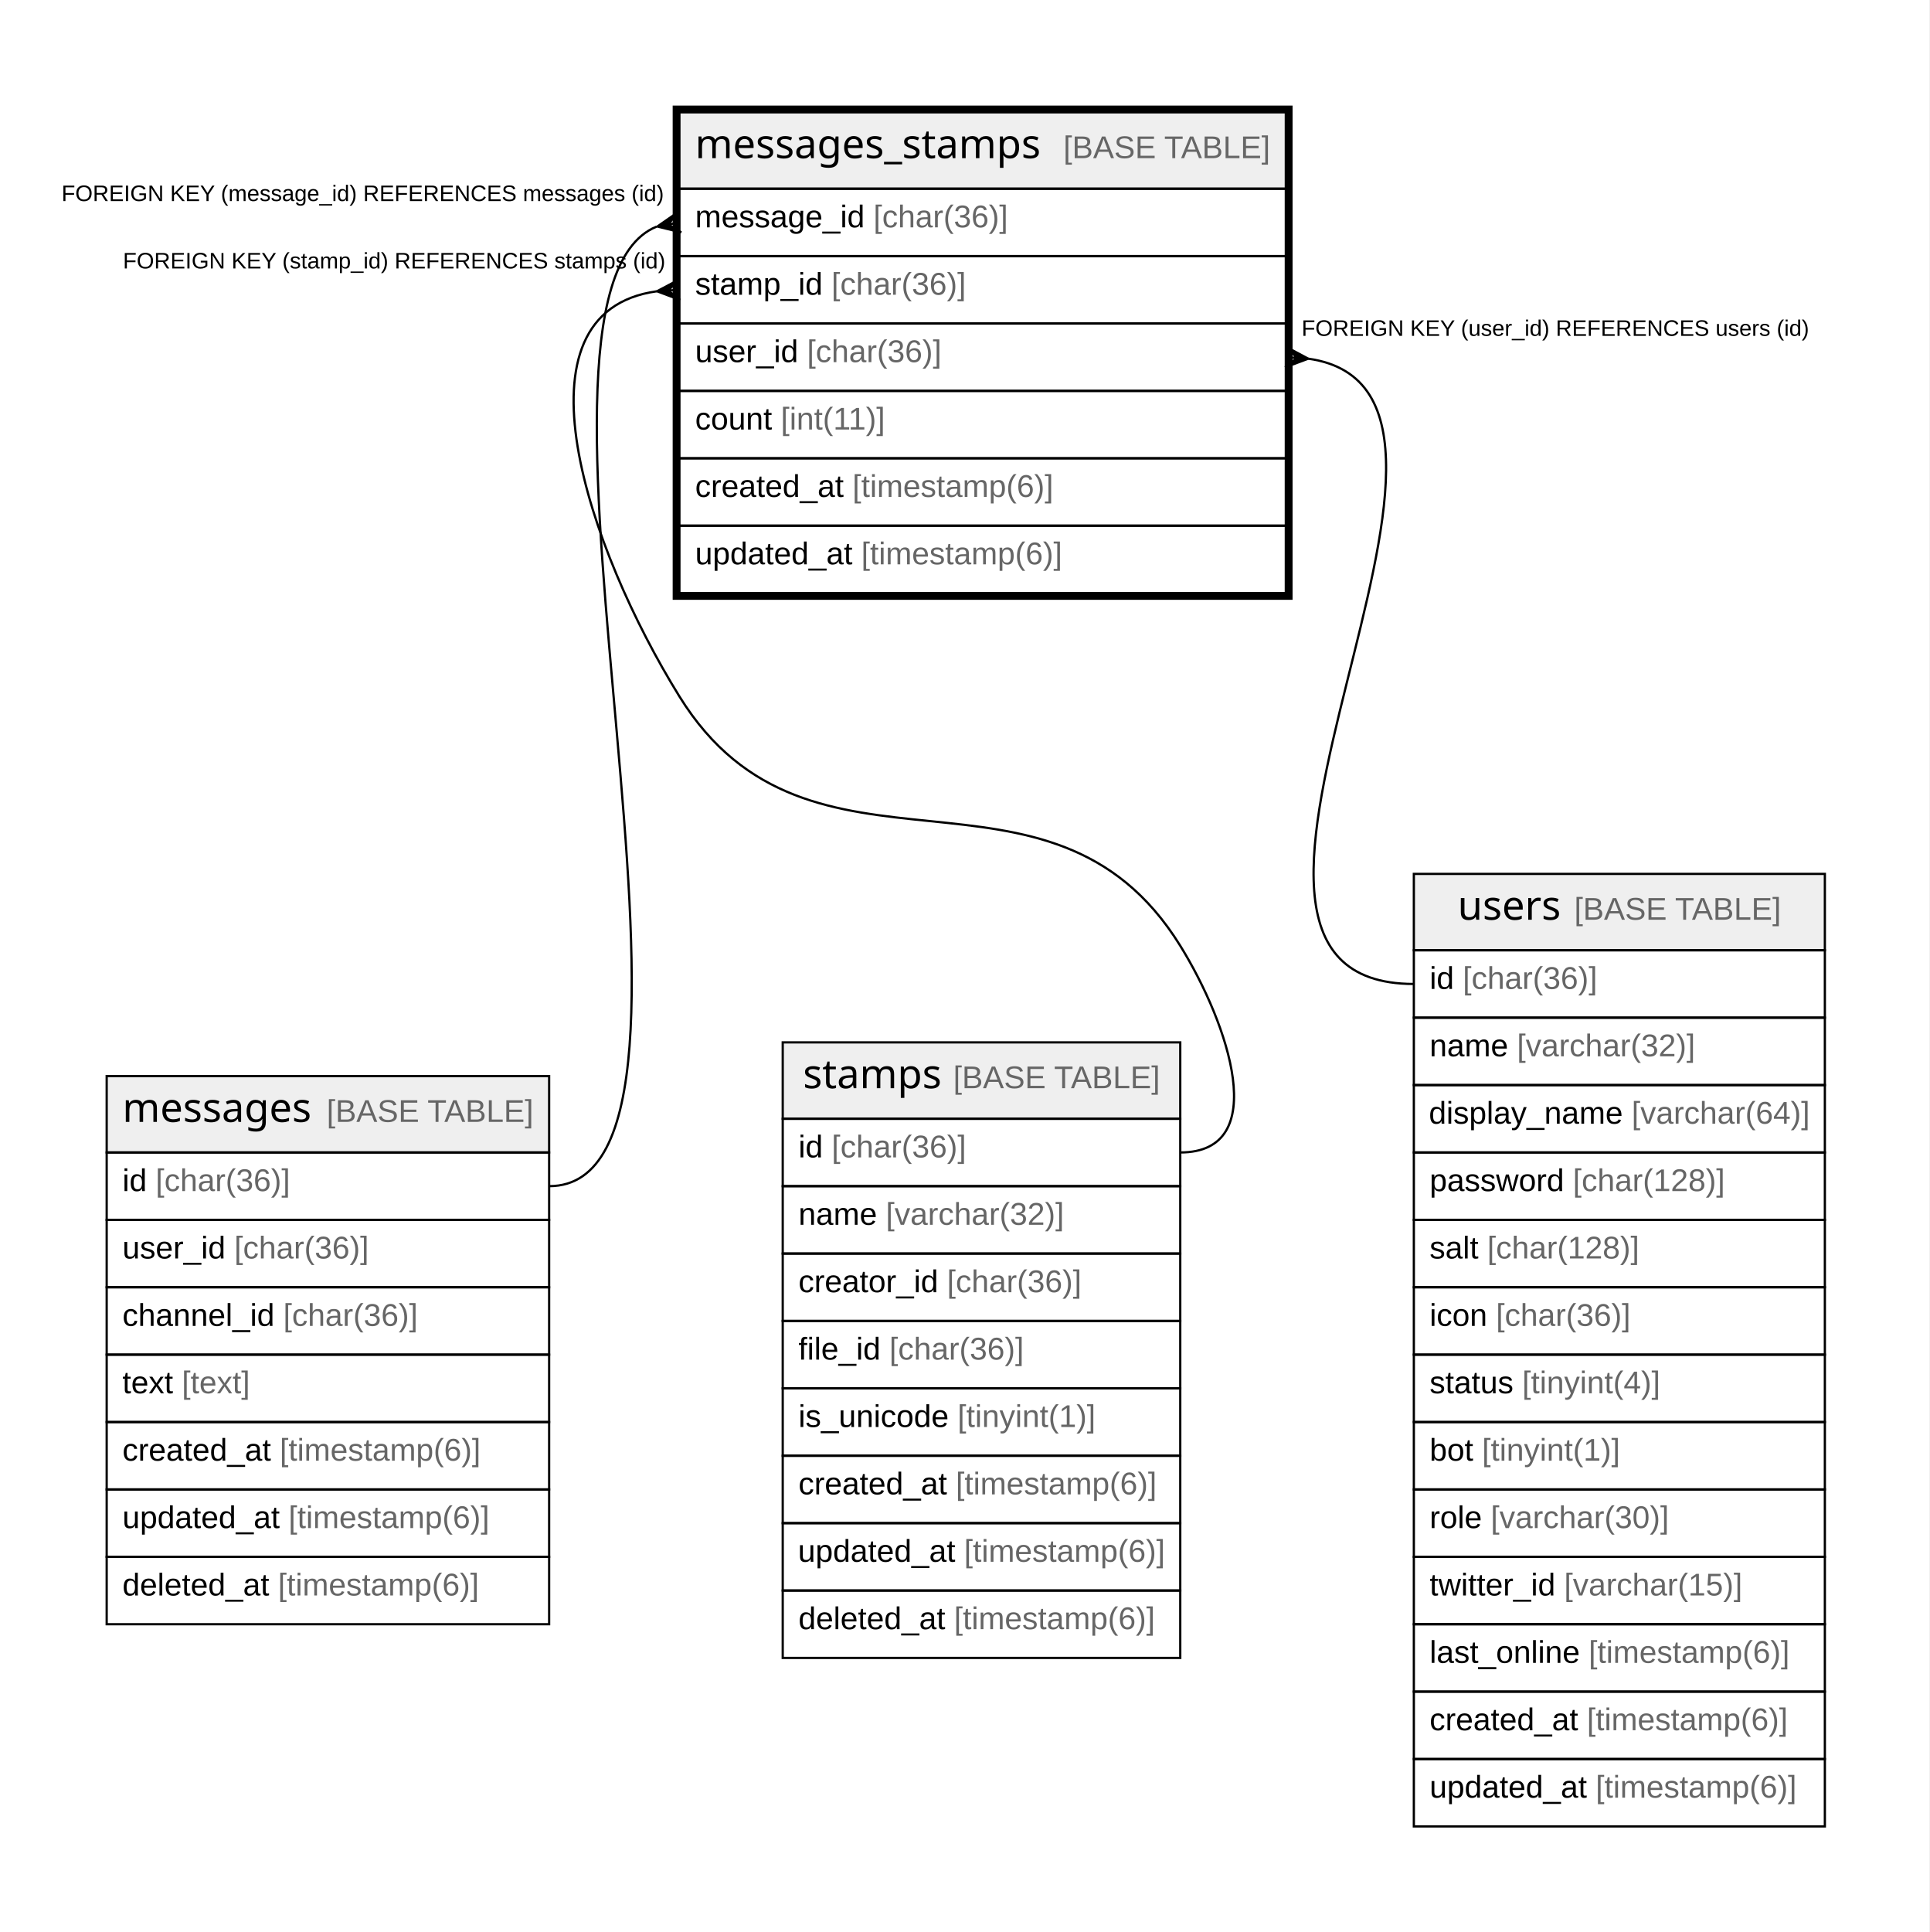
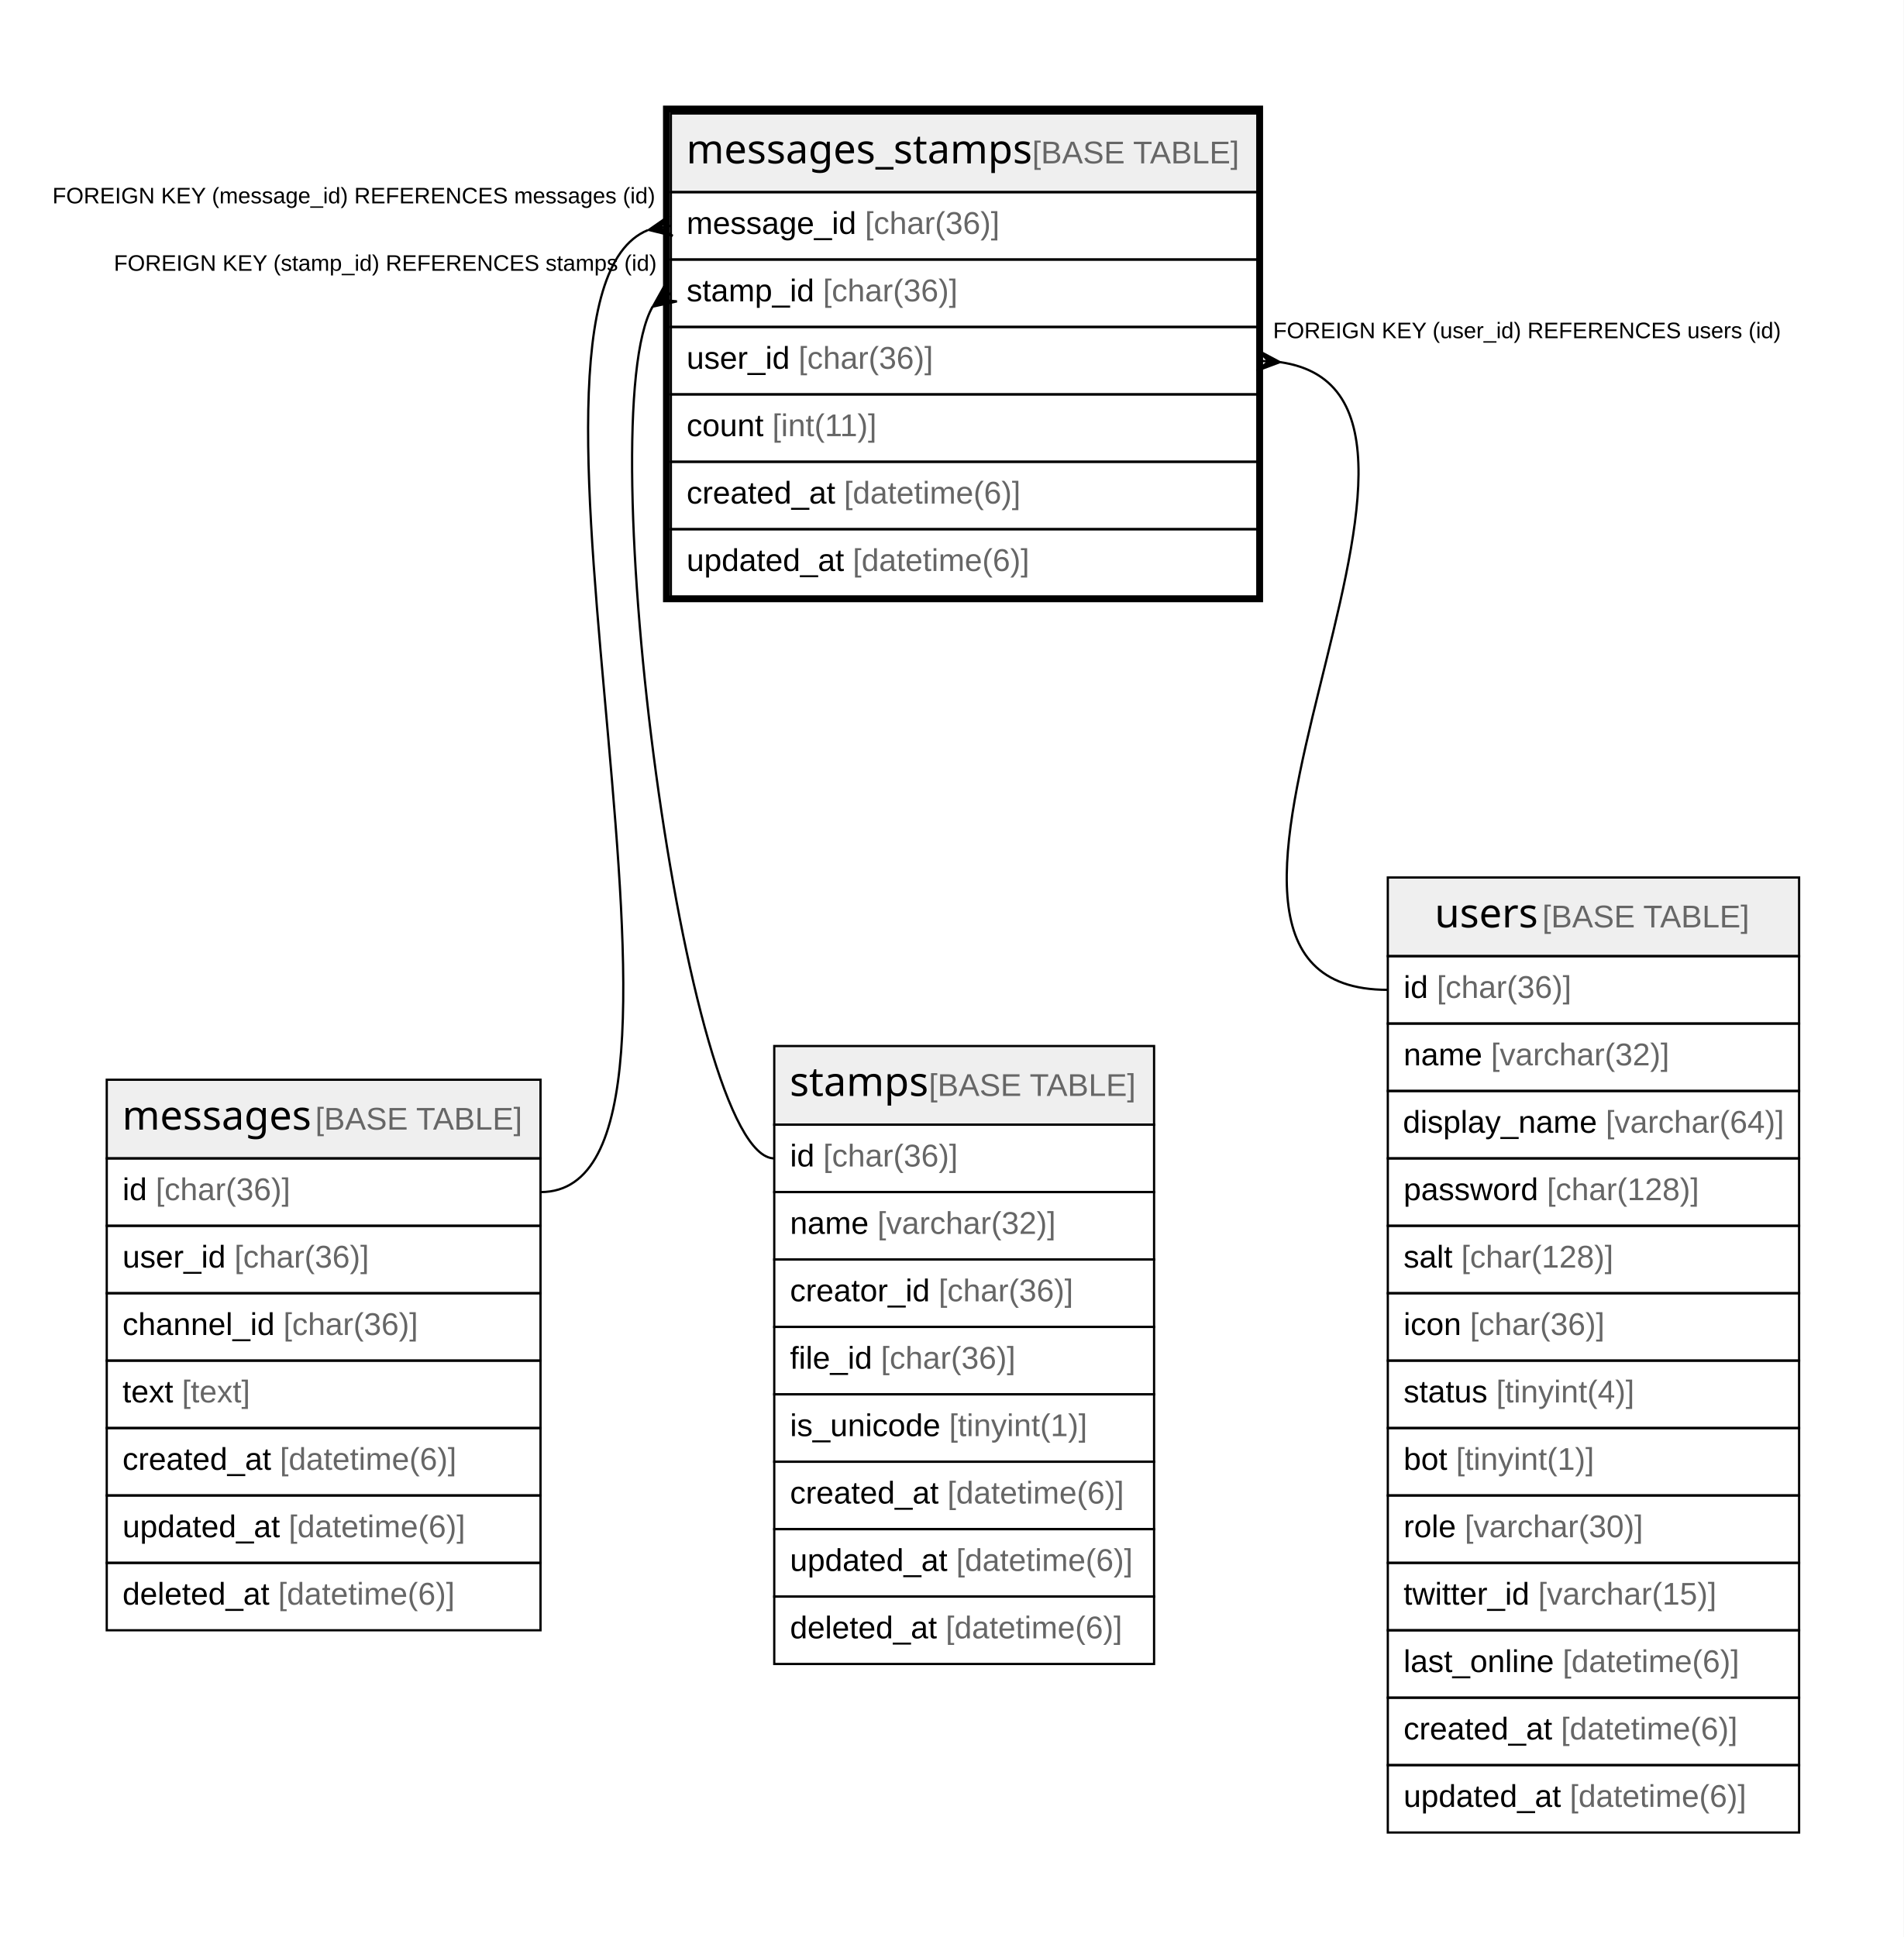
- <svg xmlns="http://www.w3.org/2000/svg" width="859pt" height="860pt" viewBox="0.00 0.00 859.00 860.00">
-   <g id="graph0" class="graph" transform="scale(1 1) rotate(0) translate(4 856)">
-     <polygon fill="#ffffff" stroke="transparent" points="-4,4 -4,-856 855,-856 855,4 -4,4" />
+ <svg xmlns="http://www.w3.org/2000/svg" width="847pt" height="862pt" viewBox="0.00 0.00 847.00 862.00">
+   <g id="graph0" class="graph" transform="scale(1 1) rotate(0) translate(4 858)">
+     <polygon fill="#ffffff" stroke="transparent" points="-4,4 -4,-858 843,-858 843,4 -4,4" />
    <g id="node1" class="node">
-       <polygon fill="#efefef" stroke="transparent" points="298.5,-772 298.5,-806 568.5,-806 568.5,-772 298.5,-772" />
-       <polygon fill="none" stroke="#000000" points="298.5,-772 298.5,-806 568.5,-806 568.5,-772 298.5,-772" />
-       <text text-anchor="start" x="305.464" y="-785.6" font-family="Arial Bold" font-size="18.00" fill="#000000">messages_stamps</text>
-       <text text-anchor="start" x="465.566" y="-785.6" font-family="Arial" font-size="14.00" fill="#000000"> </text>
-       <text text-anchor="start" x="469.456" y="-785.6" font-family="Arial" font-size="14.00" fill="#666666">[BASE TABLE]</text>
-       <polygon fill="none" stroke="#000000" points="298.5,-742 298.5,-772 568.5,-772 568.5,-742 298.5,-742" />
-       <text text-anchor="start" x="305.5" y="-754.8" font-family="Arial" font-size="14.00" fill="#000000">message_id </text>
-       <text text-anchor="start" x="384.879" y="-754.8" font-family="Arial" font-size="14.00" fill="#666666">[char(36)]</text>
-       <polygon fill="none" stroke="#000000" points="298.5,-712 298.5,-742 568.5,-742 568.5,-712 298.5,-712" />
-       <text text-anchor="start" x="305.5" y="-724.8" font-family="Arial" font-size="14.00" fill="#000000">stamp_id </text>
-       <text text-anchor="start" x="366.196" y="-724.8" font-family="Arial" font-size="14.00" fill="#666666">[char(36)]</text>
-       <polygon fill="none" stroke="#000000" points="298.5,-682 298.5,-712 568.5,-712 568.5,-682 298.5,-682" />
-       <text text-anchor="start" x="305.5" y="-694.8" font-family="Arial" font-size="14.00" fill="#000000">user_id </text>
-       <text text-anchor="start" x="355.307" y="-694.8" font-family="Arial" font-size="14.00" fill="#666666">[char(36)]</text>
-       <polygon fill="none" stroke="#000000" points="298.5,-652 298.5,-682 568.5,-682 568.5,-652 298.5,-652" />
-       <text text-anchor="start" x="305.5" y="-664.8" font-family="Arial" font-size="14.00" fill="#000000">count </text>
-       <text text-anchor="start" x="343.638" y="-664.8" font-family="Arial" font-size="14.00" fill="#666666">[int(11)]</text>
-       <polygon fill="none" stroke="#000000" points="298.5,-622 298.5,-652 568.5,-652 568.5,-622 298.5,-622" />
-       <text text-anchor="start" x="305.5" y="-634.8" font-family="Arial" font-size="14.00" fill="#000000">created_at </text>
-       <text text-anchor="start" x="375.548" y="-634.8" font-family="Arial" font-size="14.00" fill="#666666">[timestamp(6)]</text>
-       <polygon fill="none" stroke="#000000" points="298.5,-592 298.5,-622 568.5,-622 568.5,-592 298.5,-592" />
-       <text text-anchor="start" x="305.5" y="-604.8" font-family="Arial" font-size="14.00" fill="#000000">updated_at </text>
-       <text text-anchor="start" x="379.458" y="-604.8" font-family="Arial" font-size="14.00" fill="#666666">[timestamp(6)]</text>
-       <polygon fill="none" stroke="#000000" stroke-width="3" points="297,-590.5 297,-807.5 570,-807.5 570,-590.5 297,-590.5" />
+       <polygon fill="#efefef" stroke="transparent" points="294.5,-772.5 294.5,-807.5 555.5,-807.5 555.5,-772.5 294.5,-772.5" />
+       <polygon fill="none" stroke="#000000" points="294.5,-772.5 294.5,-807.5 555.5,-807.5 555.5,-772.5 294.5,-772.5" />
+       <text text-anchor="start" x="301.358" y="-785.3" font-family="Arial Bold" font-size="18.00" fill="#000000">messages_stamps</text>
+       <text text-anchor="start" x="451.388" y="-785.3" font-family="Arial" font-size="14.00" fill="#000000"> </text>
+       <text text-anchor="start" x="455.279" y="-785.3" font-family="Arial" font-size="14.00" fill="#666666">[BASE TABLE]</text>
+       <polygon fill="none" stroke="#000000" points="294.5,-742.5 294.5,-772.5 555.5,-772.5 555.5,-742.5 294.5,-742.5" />
+       <text text-anchor="start" x="301.5" y="-753.9" font-family="Arial" font-size="14.00" fill="#000000">message_id </text>
+       <text text-anchor="start" x="380.853" y="-753.9" font-family="Arial" font-size="14.00" fill="#666666">[char(36)]</text>
+       <polygon fill="none" stroke="#000000" points="294.5,-712.5 294.5,-742.5 555.5,-742.5 555.5,-712.5 294.5,-712.5" />
+       <text text-anchor="start" x="301.5" y="-723.9" font-family="Arial" font-size="14.00" fill="#000000">stamp_id </text>
+       <text text-anchor="start" x="362.179" y="-723.9" font-family="Arial" font-size="14.00" fill="#666666">[char(36)]</text>
+       <polygon fill="none" stroke="#000000" points="294.5,-682.5 294.5,-712.5 555.5,-712.5 555.5,-682.5 294.5,-682.5" />
+       <text text-anchor="start" x="301.5" y="-693.9" font-family="Arial" font-size="14.00" fill="#000000">user_id </text>
+       <text text-anchor="start" x="351.288" y="-693.9" font-family="Arial" font-size="14.00" fill="#666666">[char(36)]</text>
+       <polygon fill="none" stroke="#000000" points="294.5,-652.5 294.5,-682.5 555.5,-682.5 555.5,-652.5 294.5,-652.5" />
+       <text text-anchor="start" x="301.5" y="-663.9" font-family="Arial" font-size="14.00" fill="#000000">count </text>
+       <text text-anchor="start" x="339.629" y="-663.9" font-family="Arial" font-size="14.00" fill="#666666">[int(11)]</text>
+       <polygon fill="none" stroke="#000000" points="294.5,-622.5 294.5,-652.5 555.5,-652.5 555.5,-622.5 294.5,-622.5" />
+       <text text-anchor="start" x="301.5" y="-633.9" font-family="Arial" font-size="14.00" fill="#000000">created_at </text>
+       <text text-anchor="start" x="371.528" y="-633.9" font-family="Arial" font-size="14.00" fill="#666666">[datetime(6)]</text>
+       <polygon fill="none" stroke="#000000" points="294.5,-592.5 294.5,-622.5 555.5,-622.5 555.5,-592.5 294.5,-592.5" />
+       <text text-anchor="start" x="301.5" y="-603.9" font-family="Arial" font-size="14.00" fill="#000000">updated_at </text>
+       <text text-anchor="start" x="375.433" y="-603.9" font-family="Arial" font-size="14.00" fill="#666666">[datetime(6)]</text>
+       <polygon fill="none" stroke="#000000" stroke-width="3" points="292.5,-591.5 292.5,-809.5 556.5,-809.5 556.5,-591.5 292.5,-591.5" />
    </g>
    <g id="node2" class="node">
-       <polygon fill="#efefef" stroke="transparent" points="43.5,-343 43.5,-377 240.5,-377 240.5,-343 43.5,-343" />
-       <polygon fill="none" stroke="#000000" points="43.5,-343 43.5,-377 240.5,-377 240.5,-343 43.5,-343" />
-       <text text-anchor="start" x="50.483" y="-356.6" font-family="Arial Bold" font-size="18.00" fill="#000000">messages</text>
-       <text text-anchor="start" x="137.547" y="-356.6" font-family="Arial" font-size="14.00" fill="#000000"> </text>
-       <text text-anchor="start" x="141.437" y="-356.6" font-family="Arial" font-size="14.00" fill="#666666">[BASE TABLE]</text>
-       <polygon fill="none" stroke="#000000" points="43.5,-313 43.5,-343 240.5,-343 240.5,-313 43.5,-313" />
-       <text text-anchor="start" x="50.5" y="-325.8" font-family="Arial" font-size="14.00" fill="#000000">id </text>
-       <text text-anchor="start" x="65.286" y="-325.8" font-family="Arial" font-size="14.00" fill="#666666">[char(36)]</text>
-       <polygon fill="none" stroke="#000000" points="43.5,-283 43.5,-313 240.5,-313 240.5,-283 43.5,-283" />
-       <text text-anchor="start" x="50.5" y="-295.8" font-family="Arial" font-size="14.00" fill="#000000">user_id </text>
-       <text text-anchor="start" x="100.307" y="-295.8" font-family="Arial" font-size="14.00" fill="#666666">[char(36)]</text>
-       <polygon fill="none" stroke="#000000" points="43.5,-253 43.5,-283 240.5,-283 240.5,-253 43.5,-253" />
-       <text text-anchor="start" x="50.5" y="-265.8" font-family="Arial" font-size="14.00" fill="#000000">channel_id </text>
-       <text text-anchor="start" x="122.113" y="-265.8" font-family="Arial" font-size="14.00" fill="#666666">[char(36)]</text>
-       <polygon fill="none" stroke="#000000" points="43.5,-223 43.5,-253 240.5,-253 240.5,-223 43.5,-223" />
-       <text text-anchor="start" x="50.5" y="-235.8" font-family="Arial" font-size="14.00" fill="#000000">text </text>
-       <text text-anchor="start" x="76.955" y="-235.8" font-family="Arial" font-size="14.00" fill="#666666">[text]</text>
-       <polygon fill="none" stroke="#000000" points="43.5,-193 43.5,-223 240.5,-223 240.5,-193 43.5,-193" />
-       <text text-anchor="start" x="50.5" y="-205.8" font-family="Arial" font-size="14.00" fill="#000000">created_at </text>
-       <text text-anchor="start" x="120.548" y="-205.8" font-family="Arial" font-size="14.00" fill="#666666">[timestamp(6)]</text>
-       <polygon fill="none" stroke="#000000" points="43.5,-163 43.5,-193 240.5,-193 240.5,-163 43.5,-163" />
-       <text text-anchor="start" x="50.5" y="-175.8" font-family="Arial" font-size="14.00" fill="#000000">updated_at </text>
-       <text text-anchor="start" x="124.458" y="-175.8" font-family="Arial" font-size="14.00" fill="#666666">[timestamp(6)]</text>
-       <polygon fill="none" stroke="#000000" points="43.5,-133 43.5,-163 240.5,-163 240.5,-133 43.5,-133" />
-       <text text-anchor="start" x="50.5" y="-145.8" font-family="Arial" font-size="14.00" fill="#000000">deleted_at </text>
-       <text text-anchor="start" x="119.782" y="-145.8" font-family="Arial" font-size="14.00" fill="#666666">[timestamp(6)]</text>
+       <polygon fill="#efefef" stroke="transparent" points="43.5,-342.5 43.5,-377.5 236.5,-377.5 236.5,-342.5 43.5,-342.5" />
+       <polygon fill="none" stroke="#000000" points="43.5,-342.5 43.5,-377.5 236.5,-377.5 236.5,-342.5 43.5,-342.5" />
+       <text text-anchor="start" x="50.365" y="-355.3" font-family="Arial Bold" font-size="18.00" fill="#000000">messages</text>
+       <text text-anchor="start" x="132.382" y="-355.3" font-family="Arial" font-size="14.00" fill="#000000"> </text>
+       <text text-anchor="start" x="136.272" y="-355.3" font-family="Arial" font-size="14.00" fill="#666666">[BASE TABLE]</text>
+       <polygon fill="none" stroke="#000000" points="43.5,-312.5 43.5,-342.5 236.5,-342.5 236.5,-312.5 43.5,-312.5" />
+       <text text-anchor="start" x="50.5" y="-323.9" font-family="Arial" font-size="14.00" fill="#000000">id </text>
+       <text text-anchor="start" x="65.28" y="-323.9" font-family="Arial" font-size="14.00" fill="#666666">[char(36)]</text>
+       <polygon fill="none" stroke="#000000" points="43.5,-282.5 43.5,-312.5 236.5,-312.5 236.5,-282.5 43.5,-282.5" />
+       <text text-anchor="start" x="50.5" y="-293.9" font-family="Arial" font-size="14.00" fill="#000000">user_id </text>
+       <text text-anchor="start" x="100.288" y="-293.9" font-family="Arial" font-size="14.00" fill="#666666">[char(36)]</text>
+       <polygon fill="none" stroke="#000000" points="43.5,-252.5 43.5,-282.5 236.5,-282.5 236.5,-252.5 43.5,-252.5" />
+       <text text-anchor="start" x="50.5" y="-263.9" font-family="Arial" font-size="14.00" fill="#000000">channel_id </text>
+       <text text-anchor="start" x="122.082" y="-263.9" font-family="Arial" font-size="14.00" fill="#666666">[char(36)]</text>
+       <polygon fill="none" stroke="#000000" points="43.5,-222.5 43.5,-252.5 236.5,-252.5 236.5,-222.5 43.5,-222.5" />
+       <text text-anchor="start" x="50.5" y="-233.9" font-family="Arial" font-size="14.00" fill="#000000">text </text>
+       <text text-anchor="start" x="76.954" y="-233.9" font-family="Arial" font-size="14.00" fill="#666666">[text]</text>
+       <polygon fill="none" stroke="#000000" points="43.5,-192.5 43.5,-222.5 236.5,-222.5 236.5,-192.5 43.5,-192.5" />
+       <text text-anchor="start" x="50.5" y="-203.9" font-family="Arial" font-size="14.00" fill="#000000">created_at </text>
+       <text text-anchor="start" x="120.528" y="-203.9" font-family="Arial" font-size="14.00" fill="#666666">[datetime(6)]</text>
+       <polygon fill="none" stroke="#000000" points="43.5,-162.5 43.5,-192.5 236.5,-192.5 236.5,-162.5 43.5,-162.5" />
+       <text text-anchor="start" x="50.5" y="-173.9" font-family="Arial" font-size="14.00" fill="#000000">updated_at </text>
+       <text text-anchor="start" x="124.433" y="-173.9" font-family="Arial" font-size="14.00" fill="#666666">[datetime(6)]</text>
+       <polygon fill="none" stroke="#000000" points="43.5,-132.5 43.5,-162.5 236.5,-162.5 236.5,-132.5 43.5,-132.5" />
+       <text text-anchor="start" x="50.5" y="-143.9" font-family="Arial" font-size="14.00" fill="#000000">deleted_at </text>
+       <text text-anchor="start" x="119.757" y="-143.9" font-family="Arial" font-size="14.00" fill="#666666">[datetime(6)]</text>
    </g>
    <g id="edge1" class="edge">
-       <path fill="none" stroke="#000000" d="M288.255,-755.087C212.448,-724.139 332.943,-328 240.5,-328" />
-       <polygon fill="#000000" stroke="#000000" points="288.67,-755.165 297.674,-761.424 293.585,-756.082 298.5,-757 298.5,-757 298.5,-757 293.585,-756.082 299.326,-752.576 288.67,-755.165 288.67,-755.165" />
-       <text text-anchor="start" x="23.389" y="-766.5" font-family="Arial" font-size="10.00" fill="#000000">FOREIGN KEY (message_id) REFERENCES messages (id)</text>
+       <path fill="none" stroke="#000000" d="M284.232,-755.583C208.261,-724.562 329.154,-327.5 236.5,-327.5" />
+       <polygon fill="#000000" stroke="#000000" points="284.67,-755.665 293.674,-761.924 289.585,-756.582 294.5,-757.5 294.5,-757.5 294.5,-757.5 289.585,-756.582 295.326,-753.076 284.67,-755.665 284.67,-755.665" />
+       <text text-anchor="start" x="19.327" y="-767.5" font-family="Arial" font-size="10.00" fill="#000000">FOREIGN KEY (message_id) REFERENCES messages (id)</text>
    </g>
    <g id="node3" class="node">
-       <polygon fill="#efefef" stroke="transparent" points="344.5,-358 344.5,-392 521.5,-392 521.5,-358 344.5,-358" />
-       <polygon fill="none" stroke="#000000" points="344.5,-358 344.5,-392 521.5,-392 521.5,-358 344.5,-358" />
-       <text text-anchor="start" x="353.502" y="-371.6" font-family="Arial Bold" font-size="18.00" fill="#000000">stamps</text>
-       <text text-anchor="start" x="416.528" y="-371.6" font-family="Arial" font-size="14.00" fill="#000000"> </text>
-       <text text-anchor="start" x="420.418" y="-371.6" font-family="Arial" font-size="14.00" fill="#666666">[BASE TABLE]</text>
-       <polygon fill="none" stroke="#000000" points="344.5,-328 344.5,-358 521.5,-358 521.5,-328 344.5,-328" />
-       <text text-anchor="start" x="351.5" y="-340.8" font-family="Arial" font-size="14.00" fill="#000000">id </text>
-       <text text-anchor="start" x="366.286" y="-340.8" font-family="Arial" font-size="14.00" fill="#666666">[char(36)]</text>
-       <polygon fill="none" stroke="#000000" points="344.5,-298 344.5,-328 521.5,-328 521.5,-298 344.5,-298" />
-       <text text-anchor="start" x="351.5" y="-310.8" font-family="Arial" font-size="14.00" fill="#000000">name </text>
-       <text text-anchor="start" x="390.41" y="-310.8" font-family="Arial" font-size="14.00" fill="#666666">[varchar(32)]</text>
-       <polygon fill="none" stroke="#000000" points="344.5,-268 344.5,-298 521.5,-298 521.5,-268 344.5,-268" />
-       <text text-anchor="start" x="351.5" y="-280.8" font-family="Arial" font-size="14.00" fill="#000000">creator_id </text>
-       <text text-anchor="start" x="417.644" y="-280.8" font-family="Arial" font-size="14.00" fill="#666666">[char(36)]</text>
-       <polygon fill="none" stroke="#000000" points="344.5,-238 344.5,-268 521.5,-268 521.5,-238 344.5,-238" />
-       <text text-anchor="start" x="351.5" y="-250.8" font-family="Arial" font-size="14.00" fill="#000000">file_id </text>
-       <text text-anchor="start" x="391.969" y="-250.8" font-family="Arial" font-size="14.00" fill="#666666">[char(36)]</text>
-       <polygon fill="none" stroke="#000000" points="344.5,-208 344.5,-238 521.5,-238 521.5,-208 344.5,-208" />
-       <text text-anchor="start" x="351.5" y="-220.8" font-family="Arial" font-size="14.00" fill="#000000">is_unicode </text>
-       <text text-anchor="start" x="422.327" y="-220.8" font-family="Arial" font-size="14.00" fill="#666666">[tinyint(1)]</text>
-       <polygon fill="none" stroke="#000000" points="344.5,-178 344.5,-208 521.5,-208 521.5,-178 344.5,-178" />
-       <text text-anchor="start" x="351.5" y="-190.8" font-family="Arial" font-size="14.00" fill="#000000">created_at </text>
-       <text text-anchor="start" x="421.548" y="-190.8" font-family="Arial" font-size="14.00" fill="#666666">[timestamp(6)]</text>
-       <polygon fill="none" stroke="#000000" points="344.5,-148 344.5,-178 521.5,-178 521.5,-148 344.5,-148" />
-       <text text-anchor="start" x="351.29" y="-160.8" font-family="Arial" font-size="14.00" fill="#000000">updated_at </text>
-       <text text-anchor="start" x="425.248" y="-160.8" font-family="Arial" font-size="14.00" fill="#666666">[timestamp(6)]</text>
-       <polygon fill="none" stroke="#000000" points="344.5,-118 344.5,-148 521.5,-148 521.5,-118 344.5,-118" />
-       <text text-anchor="start" x="351.5" y="-130.8" font-family="Arial" font-size="14.00" fill="#000000">deleted_at </text>
-       <text text-anchor="start" x="420.782" y="-130.8" font-family="Arial" font-size="14.00" fill="#666666">[timestamp(6)]</text>
+       <polygon fill="#efefef" stroke="transparent" points="340.5,-357.5 340.5,-392.5 509.5,-392.5 509.5,-357.5 340.5,-357.5" />
+       <polygon fill="none" stroke="#000000" points="340.5,-357.5 340.5,-392.5 509.5,-392.5 509.5,-357.5 340.5,-357.5" />
+       <text text-anchor="start" x="347.37" y="-370.3" font-family="Arial Bold" font-size="18.00" fill="#000000">stamps</text>
+       <text text-anchor="start" x="405.377" y="-370.3" font-family="Arial" font-size="14.00" fill="#000000"> </text>
+       <text text-anchor="start" x="409.267" y="-370.3" font-family="Arial" font-size="14.00" fill="#666666">[BASE TABLE]</text>
+       <polygon fill="none" stroke="#000000" points="340.5,-327.5 340.5,-357.5 509.5,-357.5 509.5,-327.5 340.5,-327.5" />
+       <text text-anchor="start" x="347.5" y="-338.9" font-family="Arial" font-size="14.00" fill="#000000">id </text>
+       <text text-anchor="start" x="362.28" y="-338.9" font-family="Arial" font-size="14.00" fill="#666666">[char(36)]</text>
+       <polygon fill="none" stroke="#000000" points="340.5,-297.5 340.5,-327.5 509.5,-327.5 509.5,-297.5 340.5,-297.5" />
+       <text text-anchor="start" x="347.5" y="-308.9" font-family="Arial" font-size="14.00" fill="#000000">name </text>
+       <text text-anchor="start" x="386.399" y="-308.9" font-family="Arial" font-size="14.00" fill="#666666">[varchar(32)]</text>
+       <polygon fill="none" stroke="#000000" points="340.5,-267.5 340.5,-297.5 509.5,-297.5 509.5,-267.5 340.5,-267.5" />
+       <text text-anchor="start" x="347.5" y="-278.9" font-family="Arial" font-size="14.00" fill="#000000">creator_id </text>
+       <text text-anchor="start" x="413.622" y="-278.9" font-family="Arial" font-size="14.00" fill="#666666">[char(36)]</text>
+       <polygon fill="none" stroke="#000000" points="340.5,-237.5 340.5,-267.5 509.5,-267.5 509.5,-237.5 340.5,-237.5" />
+       <text text-anchor="start" x="347.5" y="-248.9" font-family="Arial" font-size="14.00" fill="#000000">file_id </text>
+       <text text-anchor="start" x="387.949" y="-248.9" font-family="Arial" font-size="14.00" fill="#666666">[char(36)]</text>
+       <polygon fill="none" stroke="#000000" points="340.5,-207.5 340.5,-237.5 509.5,-237.5 509.5,-207.5 340.5,-207.5" />
+       <text text-anchor="start" x="347.5" y="-218.9" font-family="Arial" font-size="14.00" fill="#000000">is_unicode </text>
+       <text text-anchor="start" x="418.299" y="-218.9" font-family="Arial" font-size="14.00" fill="#666666">[tinyint(1)]</text>
+       <polygon fill="none" stroke="#000000" points="340.5,-177.5 340.5,-207.5 509.5,-207.5 509.5,-177.5 340.5,-177.5" />
+       <text text-anchor="start" x="347.5" y="-188.9" font-family="Arial" font-size="14.00" fill="#000000">created_at </text>
+       <text text-anchor="start" x="417.528" y="-188.9" font-family="Arial" font-size="14.00" fill="#666666">[datetime(6)]</text>
+       <polygon fill="none" stroke="#000000" points="340.5,-147.5 340.5,-177.5 509.5,-177.5 509.5,-147.5 340.5,-147.5" />
+       <text text-anchor="start" x="347.5" y="-158.9" font-family="Arial" font-size="14.00" fill="#000000">updated_at </text>
+       <text text-anchor="start" x="421.433" y="-158.9" font-family="Arial" font-size="14.00" fill="#666666">[datetime(6)]</text>
+       <polygon fill="none" stroke="#000000" points="340.5,-117.5 340.5,-147.5 509.5,-147.5 509.5,-117.5 340.5,-117.5" />
+       <text text-anchor="start" x="347.5" y="-128.9" font-family="Arial" font-size="14.00" fill="#000000">deleted_at </text>
+       <text text-anchor="start" x="416.757" y="-128.9" font-family="Arial" font-size="14.00" fill="#666666">[datetime(6)]</text>
    </g>
    <g id="edge2" class="edge">
-       <path fill="none" stroke="#000000" d="M288.366,-726.332C221.486,-716.972 258.049,-611.32 298.5,-546 356.788,-451.876 463.212,-529.124 521.5,-435 543.028,-400.237 562.389,-343 521.5,-343" />
-       <polygon fill="#000000" stroke="#000000" points="288.522,-726.343 298.204,-731.49 293.511,-726.671 298.5,-727 298.5,-727 298.5,-727 293.511,-726.671 298.796,-722.51 288.522,-726.343 288.522,-726.343" />
-       <text text-anchor="start" x="50.733" y="-736.5" font-family="Arial" font-size="10.00" fill="#000000">FOREIGN KEY (stamp_id) REFERENCES stamps (id)</text>
+       <path fill="none" stroke="#000000" d="M286.342,-721.453C258.23,-672.472 300.615,-342.5 340.5,-342.5" />
+       <polygon fill="#000000" stroke="#000000" points="286.466,-721.545 291.82,-731.115 290.483,-724.522 294.5,-727.5 294.5,-727.5 294.5,-727.5 290.483,-724.522 297.18,-723.885 286.466,-721.545 286.466,-721.545" />
+       <text text-anchor="start" x="46.666" y="-737.5" font-family="Arial" font-size="10.00" fill="#000000">FOREIGN KEY (stamp_id) REFERENCES stamps (id)</text>
    </g>
    <g id="node4" class="node">
-       <polygon fill="#efefef" stroke="transparent" points="625.5,-433 625.5,-467 808.5,-467 808.5,-433 625.5,-433" />
-       <polygon fill="none" stroke="#000000" points="625.5,-433 625.5,-467 808.5,-467 808.5,-433 625.5,-433" />
-       <text text-anchor="start" x="644.999" y="-446.6" font-family="Arial Bold" font-size="18.00" fill="#000000">users</text>
-       <text text-anchor="start" x="693.031" y="-446.6" font-family="Arial" font-size="14.00" fill="#000000"> </text>
-       <text text-anchor="start" x="696.921" y="-446.6" font-family="Arial" font-size="14.00" fill="#666666">[BASE TABLE]</text>
-       <polygon fill="none" stroke="#000000" points="625.5,-403 625.5,-433 808.5,-433 808.5,-403 625.5,-403" />
-       <text text-anchor="start" x="632.5" y="-415.8" font-family="Arial" font-size="14.00" fill="#000000">id </text>
-       <text text-anchor="start" x="647.286" y="-415.8" font-family="Arial" font-size="14.00" fill="#666666">[char(36)]</text>
-       <polygon fill="none" stroke="#000000" points="625.5,-373 625.5,-403 808.5,-403 808.5,-373 625.5,-373" />
-       <text text-anchor="start" x="632.5" y="-385.8" font-family="Arial" font-size="14.00" fill="#000000">name </text>
-       <text text-anchor="start" x="671.41" y="-385.8" font-family="Arial" font-size="14.00" fill="#666666">[varchar(32)]</text>
-       <polygon fill="none" stroke="#000000" points="625.5,-343 625.5,-373 808.5,-373 808.5,-343 625.5,-343" />
-       <text text-anchor="start" x="632.183" y="-355.8" font-family="Arial" font-size="14.00" fill="#000000">display_name </text>
-       <text text-anchor="start" x="722.458" y="-355.8" font-family="Arial" font-size="14.00" fill="#666666">[varchar(64)]</text>
-       <polygon fill="none" stroke="#000000" points="625.5,-313 625.5,-343 808.5,-343 808.5,-313 625.5,-313" />
-       <text text-anchor="start" x="632.5" y="-325.8" font-family="Arial" font-size="14.00" fill="#000000">password </text>
-       <text text-anchor="start" x="696.307" y="-325.8" font-family="Arial" font-size="14.00" fill="#666666">[char(128)]</text>
-       <polygon fill="none" stroke="#000000" points="625.5,-283 625.5,-313 808.5,-313 808.5,-283 625.5,-283" />
-       <text text-anchor="start" x="632.5" y="-295.8" font-family="Arial" font-size="14.00" fill="#000000">salt </text>
-       <text text-anchor="start" x="658.176" y="-295.8" font-family="Arial" font-size="14.00" fill="#666666">[char(128)]</text>
-       <polygon fill="none" stroke="#000000" points="625.5,-253 625.5,-283 808.5,-283 808.5,-253 625.5,-253" />
-       <text text-anchor="start" x="632.5" y="-265.8" font-family="Arial" font-size="14.00" fill="#000000">icon </text>
-       <text text-anchor="start" x="662.072" y="-265.8" font-family="Arial" font-size="14.00" fill="#666666">[char(36)]</text>
-       <polygon fill="none" stroke="#000000" points="625.5,-223 625.5,-253 808.5,-253 808.5,-223 625.5,-223" />
-       <text text-anchor="start" x="632.5" y="-235.8" font-family="Arial" font-size="14.00" fill="#000000">status </text>
-       <text text-anchor="start" x="673.741" y="-235.8" font-family="Arial" font-size="14.00" fill="#666666">[tinyint(4)]</text>
-       <polygon fill="none" stroke="#000000" points="625.5,-193 625.5,-223 808.5,-223 808.5,-193 625.5,-193" />
-       <text text-anchor="start" x="632.5" y="-205.8" font-family="Arial" font-size="14.00" fill="#000000">bot </text>
-       <text text-anchor="start" x="655.852" y="-205.8" font-family="Arial" font-size="14.00" fill="#666666">[tinyint(1)]</text>
-       <polygon fill="none" stroke="#000000" points="625.5,-163 625.5,-193 808.5,-193 808.5,-163 625.5,-163" />
-       <text text-anchor="start" x="632.5" y="-175.8" font-family="Arial" font-size="14.00" fill="#000000">role </text>
-       <text text-anchor="start" x="659.734" y="-175.8" font-family="Arial" font-size="14.00" fill="#666666">[varchar(30)]</text>
-       <polygon fill="none" stroke="#000000" points="625.5,-133 625.5,-163 808.5,-163 808.5,-133 625.5,-133" />
-       <text text-anchor="start" x="632.5" y="-145.8" font-family="Arial" font-size="14.00" fill="#000000">twitter_id </text>
-       <text text-anchor="start" x="692.41" y="-145.8" font-family="Arial" font-size="14.00" fill="#666666">[varchar(15)]</text>
-       <polygon fill="none" stroke="#000000" points="625.5,-103 625.5,-133 808.5,-133 808.5,-103 625.5,-103" />
-       <text text-anchor="start" x="632.5" y="-115.8" font-family="Arial" font-size="14.00" fill="#000000">last_online </text>
-       <text text-anchor="start" x="703.327" y="-115.8" font-family="Arial" font-size="14.00" fill="#666666">[timestamp(6)]</text>
-       <polygon fill="none" stroke="#000000" points="625.5,-73 625.5,-103 808.5,-103 808.5,-73 625.5,-73" />
-       <text text-anchor="start" x="632.5" y="-85.8" font-family="Arial" font-size="14.00" fill="#000000">created_at </text>
-       <text text-anchor="start" x="702.548" y="-85.8" font-family="Arial" font-size="14.00" fill="#666666">[timestamp(6)]</text>
-       <polygon fill="none" stroke="#000000" points="625.5,-43 625.5,-73 808.5,-73 808.5,-43 625.5,-43" />
-       <text text-anchor="start" x="632.5" y="-55.8" font-family="Arial" font-size="14.00" fill="#000000">updated_at </text>
-       <text text-anchor="start" x="706.458" y="-55.8" font-family="Arial" font-size="14.00" fill="#666666">[timestamp(6)]</text>
+       <polygon fill="#efefef" stroke="transparent" points="613.5,-432.5 613.5,-467.5 796.5,-467.5 796.5,-432.5 613.5,-432.5" />
+       <polygon fill="none" stroke="#000000" points="613.5,-432.5 613.5,-467.5 796.5,-467.5 796.5,-432.5 613.5,-432.5" />
+       <text text-anchor="start" x="634.371" y="-445.3" font-family="Arial Bold" font-size="18.00" fill="#000000">users</text>
+       <text text-anchor="start" x="678.375" y="-445.3" font-family="Arial" font-size="14.00" fill="#000000"> </text>
+       <text text-anchor="start" x="682.266" y="-445.3" font-family="Arial" font-size="14.00" fill="#666666">[BASE TABLE]</text>
+       <polygon fill="none" stroke="#000000" points="613.5,-402.5 613.5,-432.5 796.5,-432.5 796.5,-402.5 613.5,-402.5" />
+       <text text-anchor="start" x="620.5" y="-413.9" font-family="Arial" font-size="14.00" fill="#000000">id </text>
+       <text text-anchor="start" x="635.28" y="-413.9" font-family="Arial" font-size="14.00" fill="#666666">[char(36)]</text>
+       <polygon fill="none" stroke="#000000" points="613.5,-372.5 613.5,-402.5 796.5,-402.5 796.5,-372.5 613.5,-372.5" />
+       <text text-anchor="start" x="620.5" y="-383.9" font-family="Arial" font-size="14.00" fill="#000000">name </text>
+       <text text-anchor="start" x="659.399" y="-383.9" font-family="Arial" font-size="14.00" fill="#666666">[varchar(32)]</text>
+       <polygon fill="none" stroke="#000000" points="613.5,-342.5 613.5,-372.5 796.5,-372.5 796.5,-342.5 613.5,-342.5" />
+       <text text-anchor="start" x="620.21" y="-353.9" font-family="Arial" font-size="14.00" fill="#000000">display_name </text>
+       <text text-anchor="start" x="710.453" y="-353.9" font-family="Arial" font-size="14.00" fill="#666666">[varchar(64)]</text>
+       <polygon fill="none" stroke="#000000" points="613.5,-312.5 613.5,-342.5 796.5,-342.5 796.5,-312.5 613.5,-312.5" />
+       <text text-anchor="start" x="620.5" y="-323.9" font-family="Arial" font-size="14.00" fill="#000000">password </text>
+       <text text-anchor="start" x="684.288" y="-323.9" font-family="Arial" font-size="14.00" fill="#666666">[char(128)]</text>
+       <polygon fill="none" stroke="#000000" points="613.5,-282.5 613.5,-312.5 796.5,-312.5 796.5,-282.5 613.5,-282.5" />
+       <text text-anchor="start" x="620.5" y="-293.9" font-family="Arial" font-size="14.00" fill="#000000">salt </text>
+       <text text-anchor="start" x="646.17" y="-293.9" font-family="Arial" font-size="14.00" fill="#666666">[char(128)]</text>
+       <polygon fill="none" stroke="#000000" points="613.5,-252.5 613.5,-282.5 796.5,-282.5 796.5,-252.5 613.5,-252.5" />
+       <text text-anchor="start" x="620.5" y="-263.9" font-family="Arial" font-size="14.00" fill="#000000">icon </text>
+       <text text-anchor="start" x="650.062" y="-263.9" font-family="Arial" font-size="14.00" fill="#666666">[char(36)]</text>
+       <polygon fill="none" stroke="#000000" points="613.5,-222.5 613.5,-252.5 796.5,-252.5 796.5,-222.5 613.5,-222.5" />
+       <text text-anchor="start" x="620.5" y="-233.9" font-family="Arial" font-size="14.00" fill="#000000">status </text>
+       <text text-anchor="start" x="661.737" y="-233.9" font-family="Arial" font-size="14.00" fill="#666666">[tinyint(4)]</text>
+       <polygon fill="none" stroke="#000000" points="613.5,-192.5 613.5,-222.5 796.5,-222.5 796.5,-192.5 613.5,-192.5" />
+       <text text-anchor="start" x="620.5" y="-203.9" font-family="Arial" font-size="14.00" fill="#000000">bot </text>
+       <text text-anchor="start" x="643.846" y="-203.9" font-family="Arial" font-size="14.00" fill="#666666">[tinyint(1)]</text>
+       <polygon fill="none" stroke="#000000" points="613.5,-162.5 613.5,-192.5 796.5,-192.5 796.5,-162.5 613.5,-162.5" />
+       <text text-anchor="start" x="620.5" y="-173.9" font-family="Arial" font-size="14.00" fill="#000000">role </text>
+       <text text-anchor="start" x="647.723" y="-173.9" font-family="Arial" font-size="14.00" fill="#666666">[varchar(30)]</text>
+       <polygon fill="none" stroke="#000000" points="613.5,-132.5 613.5,-162.5 796.5,-162.5 796.5,-132.5 613.5,-132.5" />
+       <text text-anchor="start" x="620.5" y="-143.9" font-family="Arial" font-size="14.00" fill="#000000">twitter_id </text>
+       <text text-anchor="start" x="680.391" y="-143.9" font-family="Arial" font-size="14.00" fill="#666666">[varchar(15)]</text>
+       <polygon fill="none" stroke="#000000" points="613.5,-102.5 613.5,-132.5 796.5,-132.5 796.5,-102.5 613.5,-102.5" />
+       <text text-anchor="start" x="620.5" y="-113.9" font-family="Arial" font-size="14.00" fill="#000000">last_online </text>
+       <text text-anchor="start" x="691.297" y="-113.9" font-family="Arial" font-size="14.00" fill="#666666">[datetime(6)]</text>
+       <polygon fill="none" stroke="#000000" points="613.5,-72.5 613.5,-102.5 796.5,-102.5 796.5,-72.5 613.5,-72.5" />
+       <text text-anchor="start" x="620.5" y="-83.9" font-family="Arial" font-size="14.00" fill="#000000">created_at </text>
+       <text text-anchor="start" x="690.528" y="-83.9" font-family="Arial" font-size="14.00" fill="#666666">[datetime(6)]</text>
+       <polygon fill="none" stroke="#000000" points="613.5,-42.5 613.5,-72.5 796.5,-72.5 796.5,-42.5 613.5,-42.5" />
+       <text text-anchor="start" x="620.5" y="-53.9" font-family="Arial" font-size="14.00" fill="#000000">updated_at </text>
+       <text text-anchor="start" x="694.433" y="-53.9" font-family="Arial" font-size="14.00" fill="#666666">[datetime(6)]</text>
    </g>
    <g id="edge3" class="edge">
-       <path fill="none" stroke="#000000" d="M578.491,-696.341C684.212,-681.421 502.523,-418 625.5,-418" />
-       <polygon fill="#000000" stroke="#000000" points="578.478,-696.342 568.204,-692.51 573.489,-696.671 568.5,-697 568.5,-697 568.5,-697 573.489,-696.671 568.796,-701.49 578.478,-696.342 578.478,-696.342" />
-       <text text-anchor="start" x="575.512" y="-706.5" font-family="Arial" font-size="10.00" fill="#000000">FOREIGN KEY (user_id) REFERENCES users (id)</text>
+       <path fill="none" stroke="#000000" d="M565.534,-696.839C671.734,-681.865 490.013,-417.5 613.5,-417.5" />
+       <polygon fill="#000000" stroke="#000000" points="565.478,-696.843 555.204,-693.01 560.489,-697.171 555.5,-697.5 555.5,-697.5 555.5,-697.5 560.489,-697.171 555.796,-701.99 565.478,-696.843 565.478,-696.843" />
+       <text text-anchor="start" x="562.445" y="-707.5" font-family="Arial" font-size="10.00" fill="#000000">FOREIGN KEY (user_id) REFERENCES users (id)</text>
    </g>
  </g>
</svg>
